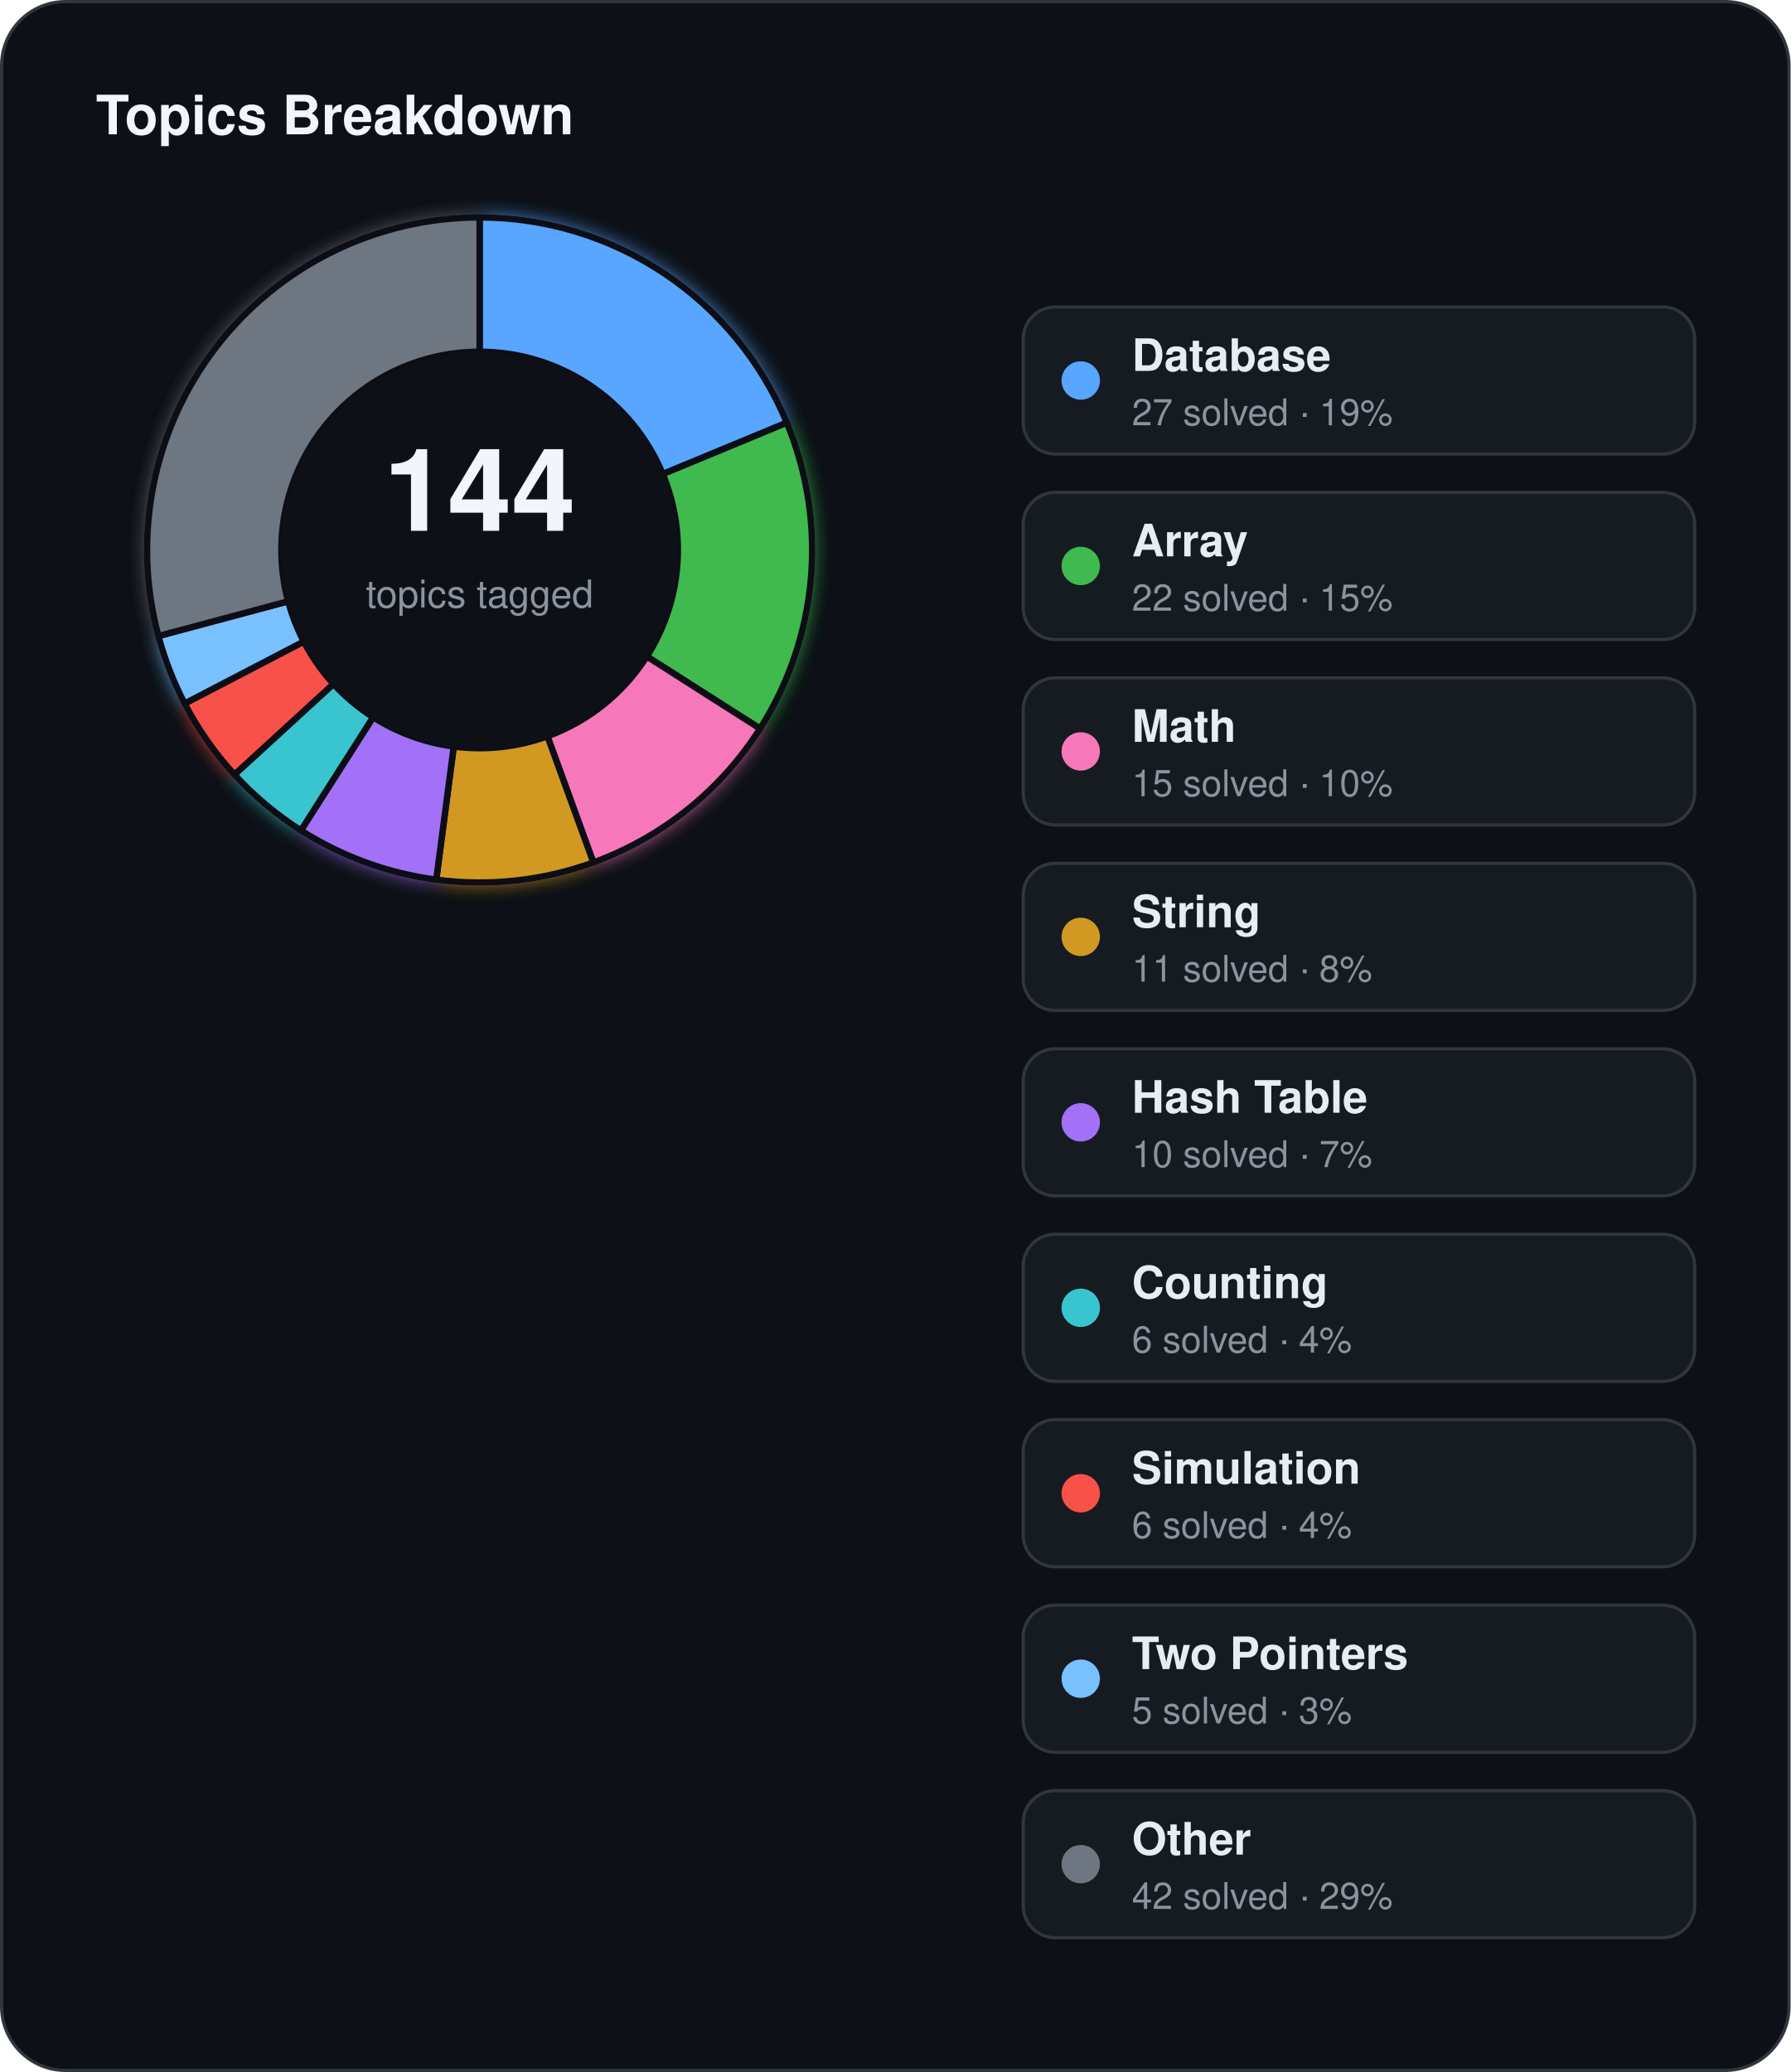
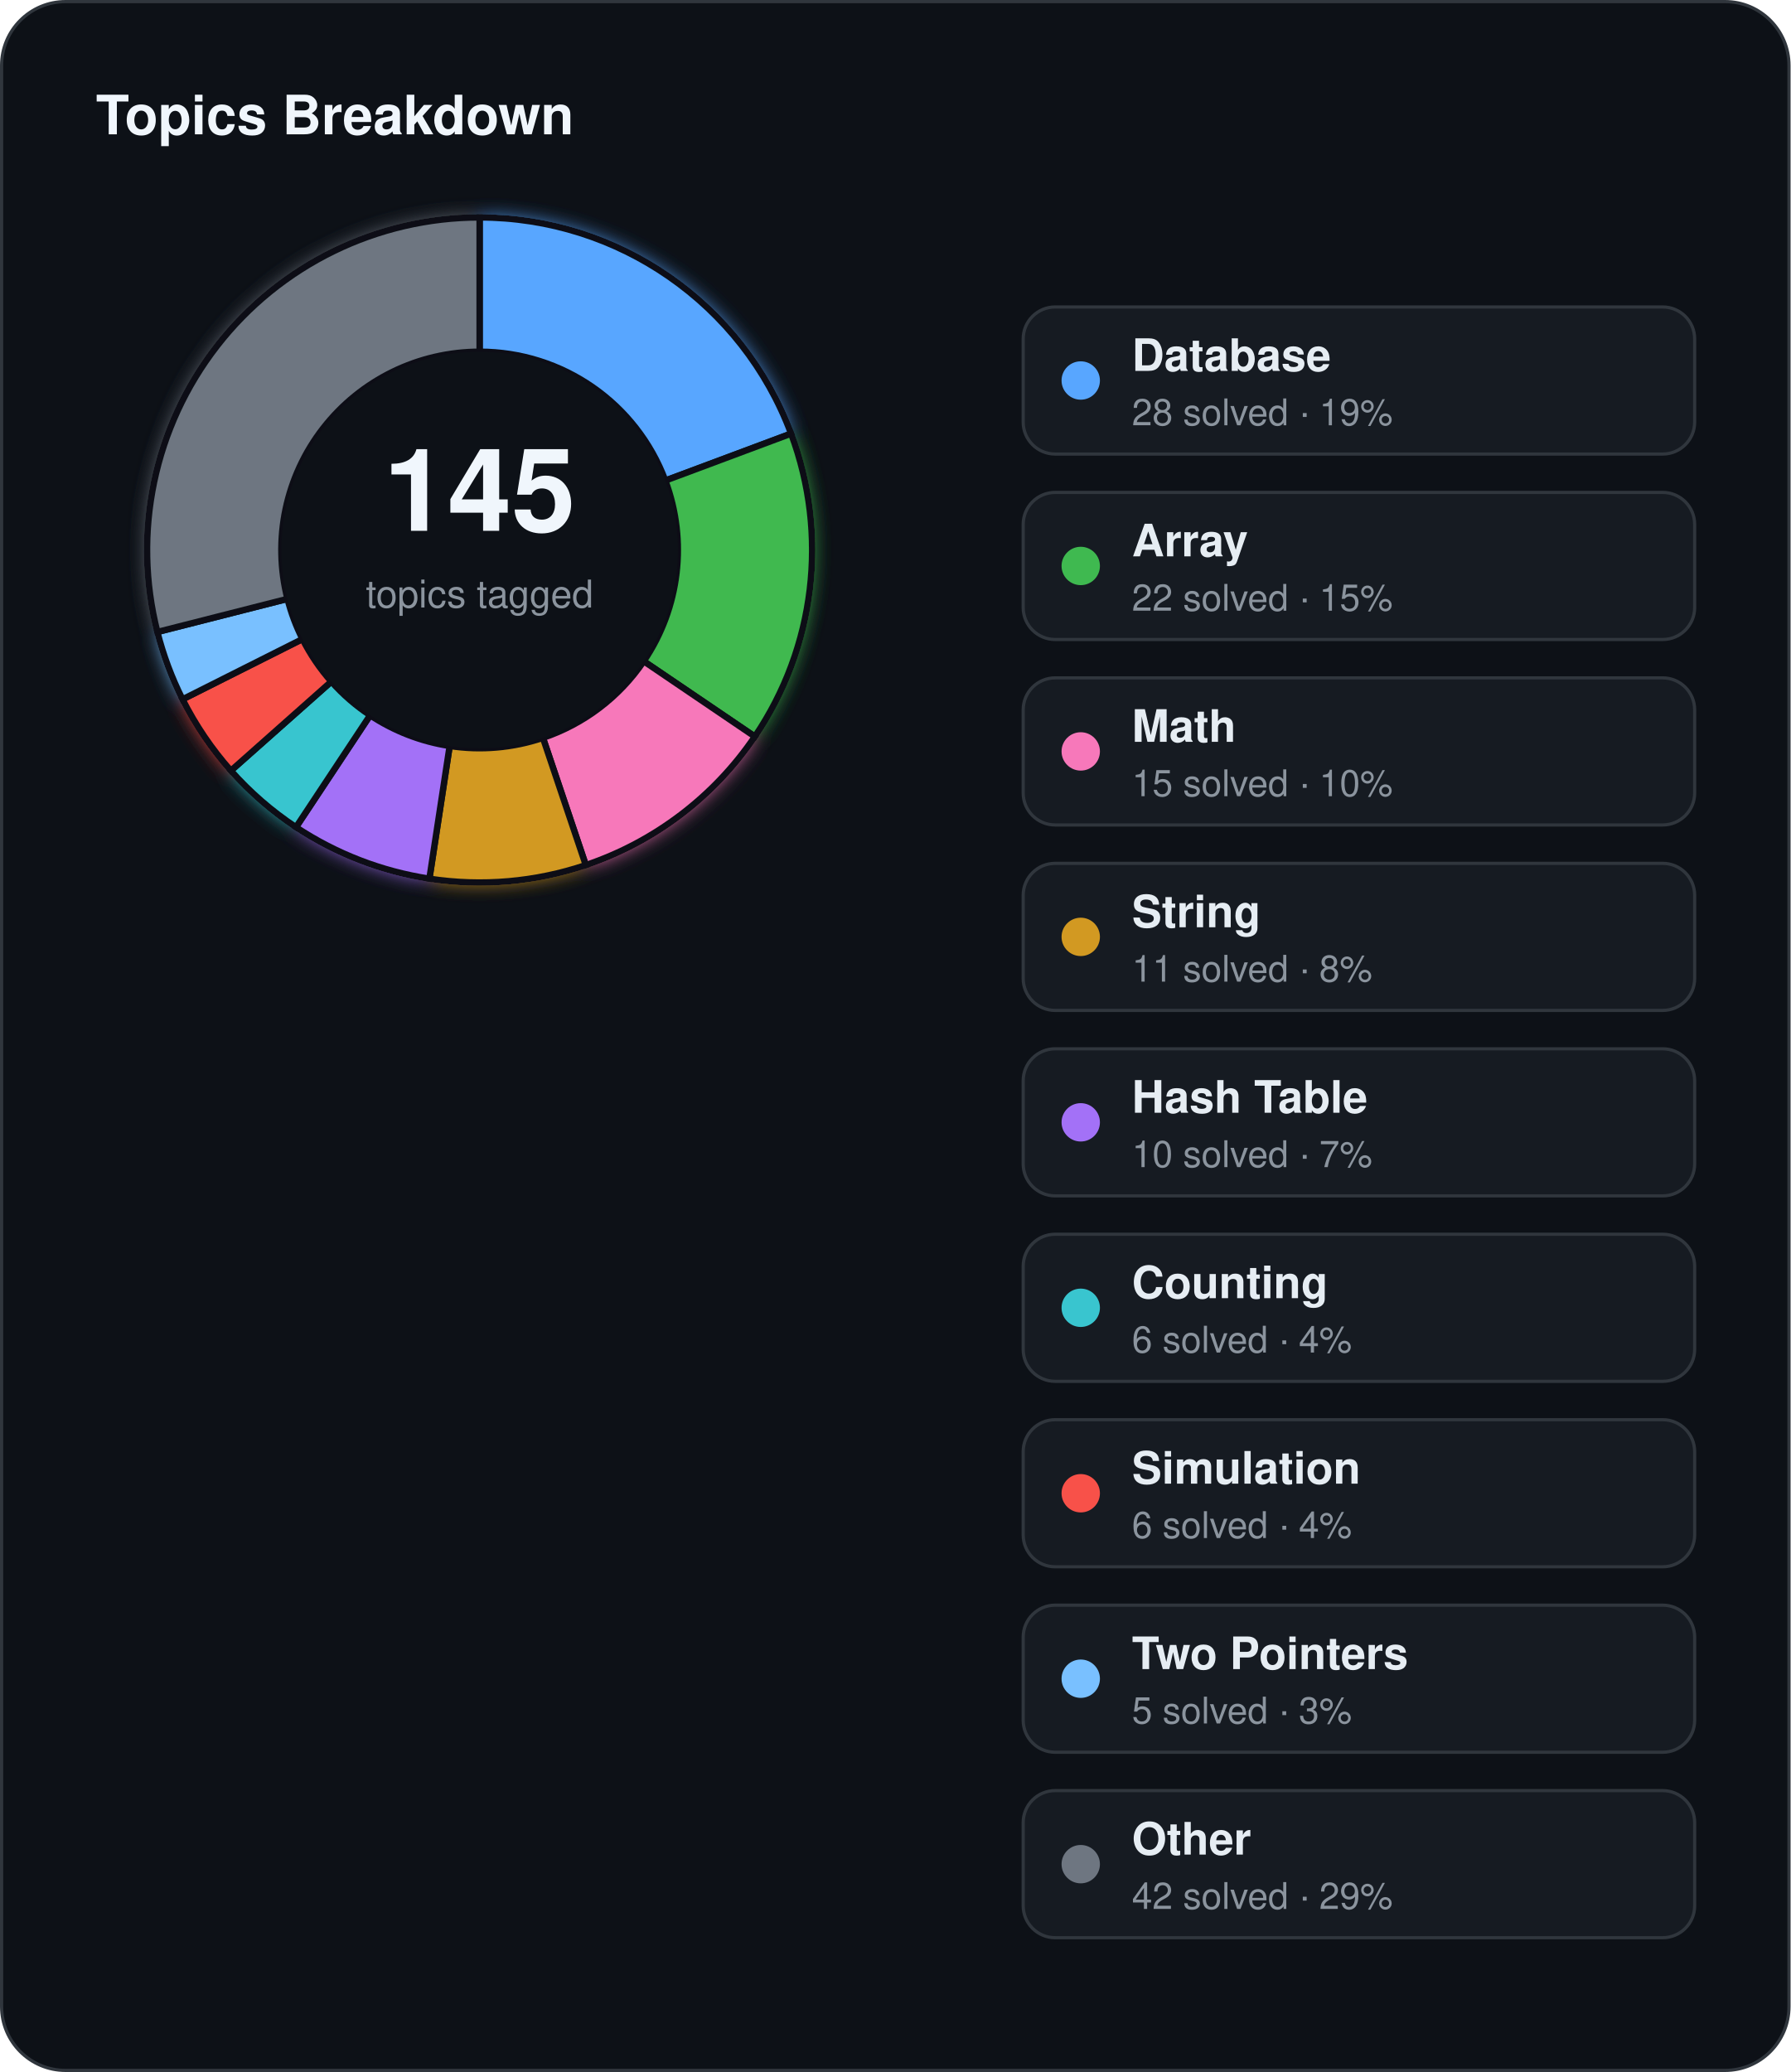
<svg xmlns="http://www.w3.org/2000/svg" width="560" height="648" viewBox="0 0 560 648">
  <defs>
    <filter id="topics-glow" x="-60%" y="-60%" width="220%" height="220%">
      <feGaussianBlur stdDeviation="3" result="blur" />
      <feMerge>
        <feMergeNode in="blur" />
        <feMergeNode in="SourceGraphic" />
      </feMerge>
    </filter>
  </defs>
  <rect x="0.5" y="0.5" width="559" height="647" rx="20" fill="#0d1117" stroke="#30363d" stroke-width="1" />
  <text x="30" y="42" fill="#f0f6fc" font-family="Segoe UI, Helvetica, Arial, sans-serif" font-size="17" font-weight="700">Topics Breakdown</text>
  <g filter="url(#topics-glow)">
-     <path d="M 150.00,68.00 A 104,104 0 0 1 246.08,132.20 L 207.28,148.27 A 62,62 0 0 0 150.00,110.00 Z" fill="#58a6ff" stroke="#0d1117" stroke-width="2" />
-     <path d="M 246.08,132.20 A 104,104 0 0 1 237.71,227.88 L 202.29,205.31 A 62,62 0 0 0 207.28,148.27 Z" fill="#3fb950" stroke="#0d1117" stroke-width="2" />
-     <path d="M 237.71,227.88 A 104,104 0 0 1 185.57,269.73 L 171.21,230.26 A 62,62 0 0 0 202.29,205.31 Z" fill="#f778ba" stroke="#0d1117" stroke-width="2" />
-     <path d="M 185.57,269.73 A 104,104 0 0 1 136.43,275.11 L 141.91,233.47 A 62,62 0 0 0 171.21,230.26 Z" fill="#d29922" stroke="#0d1117" stroke-width="2" />
-     <path d="M 136.43,275.11 A 104,104 0 0 1 94.12,259.71 L 116.69,224.29 A 62,62 0 0 0 141.91,233.47 Z" fill="#a371f7" stroke="#0d1117" stroke-width="2" />
-     <path d="M 94.12,259.71 A 104,104 0 0 1 73.32,242.26 L 104.29,213.89 A 62,62 0 0 0 116.69,224.29 Z" fill="#39c5cf" stroke="#0d1117" stroke-width="2" />
-     <path d="M 73.32,242.26 A 104,104 0 0 1 57.75,220.02 L 95.01,200.63 A 62,62 0 0 0 104.29,213.89 Z" fill="#f85149" stroke="#0d1117" stroke-width="2" />
-     <path d="M 57.75,220.02 A 104,104 0 0 1 49.54,198.92 L 90.11,188.05 A 62,62 0 0 0 95.01,200.63 Z" fill="#79c0ff" stroke="#0d1117" stroke-width="2" />
-     <path d="M 49.54,198.92 A 104,104 0 0 1 150.00,68.00 L 150.00,110.00 A 62,62 0 0 0 90.11,188.05 Z" fill="#6e7681" stroke="#0d1117" stroke-width="2" />
+     <path d="M 150.00,68.00 A 104,104 0 0 1 247.42,135.61 L 208.08,150.30 A 62,62 0 0 0 150.00,110.00 Z" fill="#58a6ff" stroke="#0d1117" stroke-width="2" />
+     <path d="M 247.42,135.61 A 104,104 0 0 1 236.08,230.36 L 201.32,206.79 A 62,62 0 0 0 208.08,150.30 Z" fill="#3fb950" stroke="#0d1117" stroke-width="2" />
+     <path d="M 236.08,230.36 A 104,104 0 0 1 183.21,270.56 L 169.80,230.75 A 62,62 0 0 0 201.32,206.79 Z" fill="#f778ba" stroke="#0d1117" stroke-width="2" />
+     <path d="M 183.21,270.56 A 104,104 0 0 1 134.29,274.81 L 140.63,233.29 A 62,62 0 0 0 169.80,230.75 Z" fill="#d29922" stroke="#0d1117" stroke-width="2" />
+     <path d="M 134.29,274.81 A 104,104 0 0 1 92.57,258.71 L 115.76,223.69 A 62,62 0 0 0 140.63,233.29 Z" fill="#a371f7" stroke="#0d1117" stroke-width="2" />
+     <path d="M 92.57,258.71 A 104,104 0 0 1 72.21,241.03 L 103.63,213.15 A 62,62 0 0 0 115.76,223.69 Z" fill="#39c5cf" stroke="#0d1117" stroke-width="2" />
+     <path d="M 72.21,241.03 A 104,104 0 0 1 57.08,218.71 L 94.61,199.85 A 62,62 0 0 0 103.63,213.15 Z" fill="#f85149" stroke="#0d1117" stroke-width="2" />
+     <path d="M 57.08,218.71 A 104,104 0 0 1 49.21,197.65 L 89.91,187.29 A 62,62 0 0 0 94.61,199.85 Z" fill="#79c0ff" stroke="#0d1117" stroke-width="2" />
+     <path d="M 49.21,197.65 A 104,104 0 0 1 150.00,68.00 L 150.00,110.00 A 62,62 0 0 0 89.91,187.29 Z" fill="#6e7681" stroke="#0d1117" stroke-width="2" />
  </g>
  <circle cx="150" cy="172" r="62" fill="#0d1117" />
-   <text x="150" y="166" text-anchor="middle" fill="#f0f6fc" font-family="Segoe UI, Helvetica, Arial, sans-serif" font-size="36" font-weight="700">144</text>
+   <text x="150" y="166" text-anchor="middle" fill="#f0f6fc" font-family="Segoe UI, Helvetica, Arial, sans-serif" font-size="36" font-weight="700">145</text>
  <text x="150" y="190" text-anchor="middle" fill="#8b949e" font-family="Segoe UI, Helvetica, Arial, sans-serif" font-size="12">topics tagged</text>
  <rect x="320" y="96" width="210" height="46" rx="10" fill="#161b22" stroke="#30363d" stroke-width="1" />
  <circle cx="338" cy="119" r="6" fill="#58a6ff" />
  <text x="354" y="116" fill="#e6edf3" font-family="Segoe UI, Helvetica, Arial, sans-serif" font-size="14" font-weight="600">Database</text>
-   <text x="354" y="133" fill="#8b949e" font-family="Segoe UI, Helvetica, Arial, sans-serif" font-size="11.5">27 solved · 19%</text>
+   <text x="354" y="133" fill="#8b949e" font-family="Segoe UI, Helvetica, Arial, sans-serif" font-size="11.5">28 solved · 19%</text>
  <rect x="320" y="154" width="210" height="46" rx="10" fill="#161b22" stroke="#30363d" stroke-width="1" />
  <circle cx="338" cy="177" r="6" fill="#3fb950" />
  <text x="354" y="174" fill="#e6edf3" font-family="Segoe UI, Helvetica, Arial, sans-serif" font-size="14" font-weight="600">Array</text>
  <text x="354" y="191" fill="#8b949e" font-family="Segoe UI, Helvetica, Arial, sans-serif" font-size="11.5">22 solved · 15%</text>
  <rect x="320" y="212" width="210" height="46" rx="10" fill="#161b22" stroke="#30363d" stroke-width="1" />
  <circle cx="338" cy="235" r="6" fill="#f778ba" />
  <text x="354" y="232" fill="#e6edf3" font-family="Segoe UI, Helvetica, Arial, sans-serif" font-size="14" font-weight="600">Math</text>
  <text x="354" y="249" fill="#8b949e" font-family="Segoe UI, Helvetica, Arial, sans-serif" font-size="11.5">15 solved · 10%</text>
  <rect x="320" y="270" width="210" height="46" rx="10" fill="#161b22" stroke="#30363d" stroke-width="1" />
  <circle cx="338" cy="293" r="6" fill="#d29922" />
  <text x="354" y="290" fill="#e6edf3" font-family="Segoe UI, Helvetica, Arial, sans-serif" font-size="14" font-weight="600">String</text>
  <text x="354" y="307" fill="#8b949e" font-family="Segoe UI, Helvetica, Arial, sans-serif" font-size="11.5">11 solved · 8%</text>
  <rect x="320" y="328" width="210" height="46" rx="10" fill="#161b22" stroke="#30363d" stroke-width="1" />
  <circle cx="338" cy="351" r="6" fill="#a371f7" />
  <text x="354" y="348" fill="#e6edf3" font-family="Segoe UI, Helvetica, Arial, sans-serif" font-size="14" font-weight="600">Hash Table</text>
  <text x="354" y="365" fill="#8b949e" font-family="Segoe UI, Helvetica, Arial, sans-serif" font-size="11.5">10 solved · 7%</text>
  <rect x="320" y="386" width="210" height="46" rx="10" fill="#161b22" stroke="#30363d" stroke-width="1" />
  <circle cx="338" cy="409" r="6" fill="#39c5cf" />
  <text x="354" y="406" fill="#e6edf3" font-family="Segoe UI, Helvetica, Arial, sans-serif" font-size="14" font-weight="600">Counting</text>
  <text x="354" y="423" fill="#8b949e" font-family="Segoe UI, Helvetica, Arial, sans-serif" font-size="11.5">6 solved · 4%</text>
  <rect x="320" y="444" width="210" height="46" rx="10" fill="#161b22" stroke="#30363d" stroke-width="1" />
  <circle cx="338" cy="467" r="6" fill="#f85149" />
  <text x="354" y="464" fill="#e6edf3" font-family="Segoe UI, Helvetica, Arial, sans-serif" font-size="14" font-weight="600">Simulation</text>
  <text x="354" y="481" fill="#8b949e" font-family="Segoe UI, Helvetica, Arial, sans-serif" font-size="11.5">6 solved · 4%</text>
  <rect x="320" y="502" width="210" height="46" rx="10" fill="#161b22" stroke="#30363d" stroke-width="1" />
  <circle cx="338" cy="525" r="6" fill="#79c0ff" />
  <text x="354" y="522" fill="#e6edf3" font-family="Segoe UI, Helvetica, Arial, sans-serif" font-size="14" font-weight="600">Two Pointers</text>
  <text x="354" y="539" fill="#8b949e" font-family="Segoe UI, Helvetica, Arial, sans-serif" font-size="11.5">5 solved · 3%</text>
  <rect x="320" y="560" width="210" height="46" rx="10" fill="#161b22" stroke="#30363d" stroke-width="1" />
  <circle cx="338" cy="583" r="6" fill="#6e7681" />
  <text x="354" y="580" fill="#e6edf3" font-family="Segoe UI, Helvetica, Arial, sans-serif" font-size="14" font-weight="600">Other</text>
  <text x="354" y="597" fill="#8b949e" font-family="Segoe UI, Helvetica, Arial, sans-serif" font-size="11.5">42 solved · 29%</text>
</svg>
